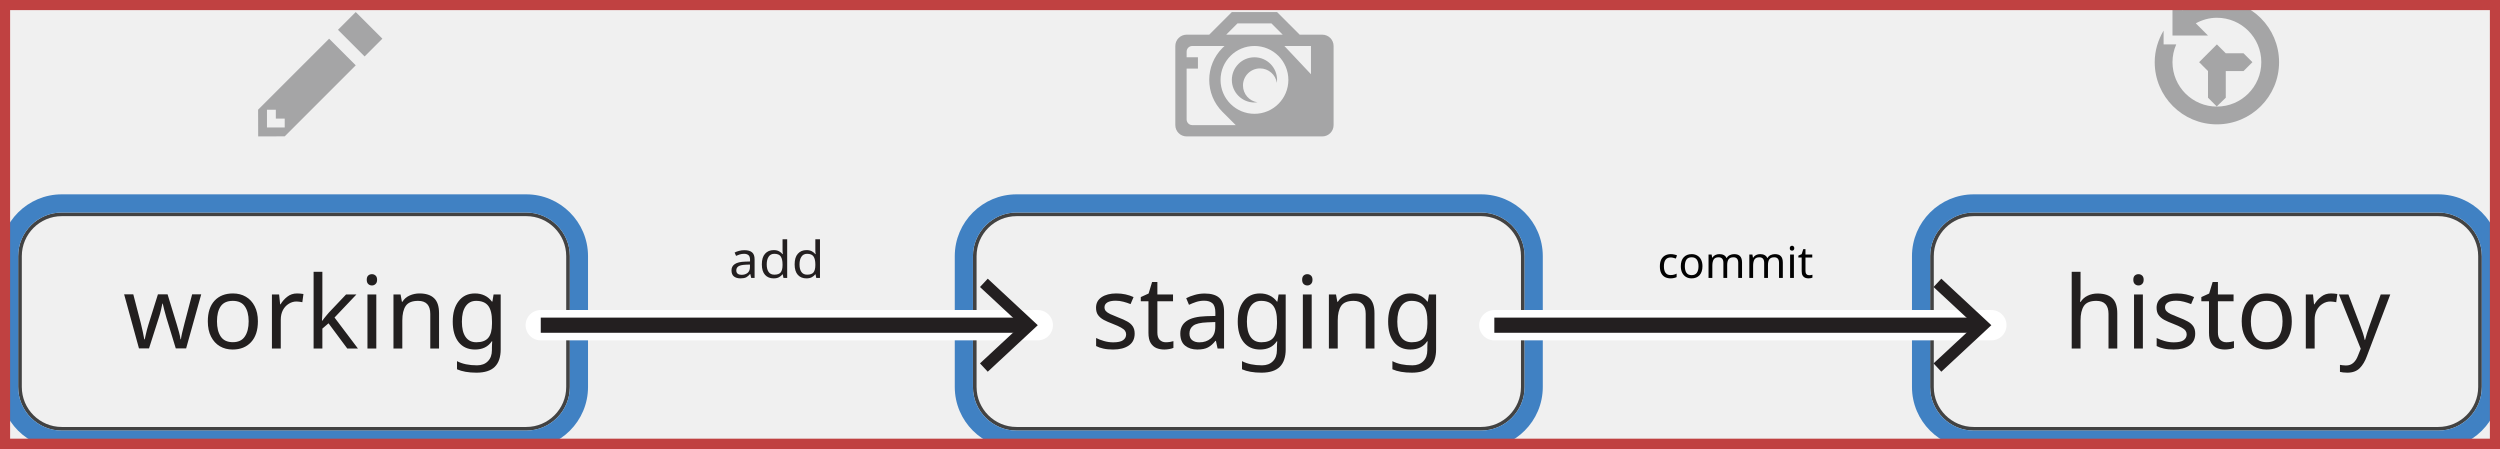
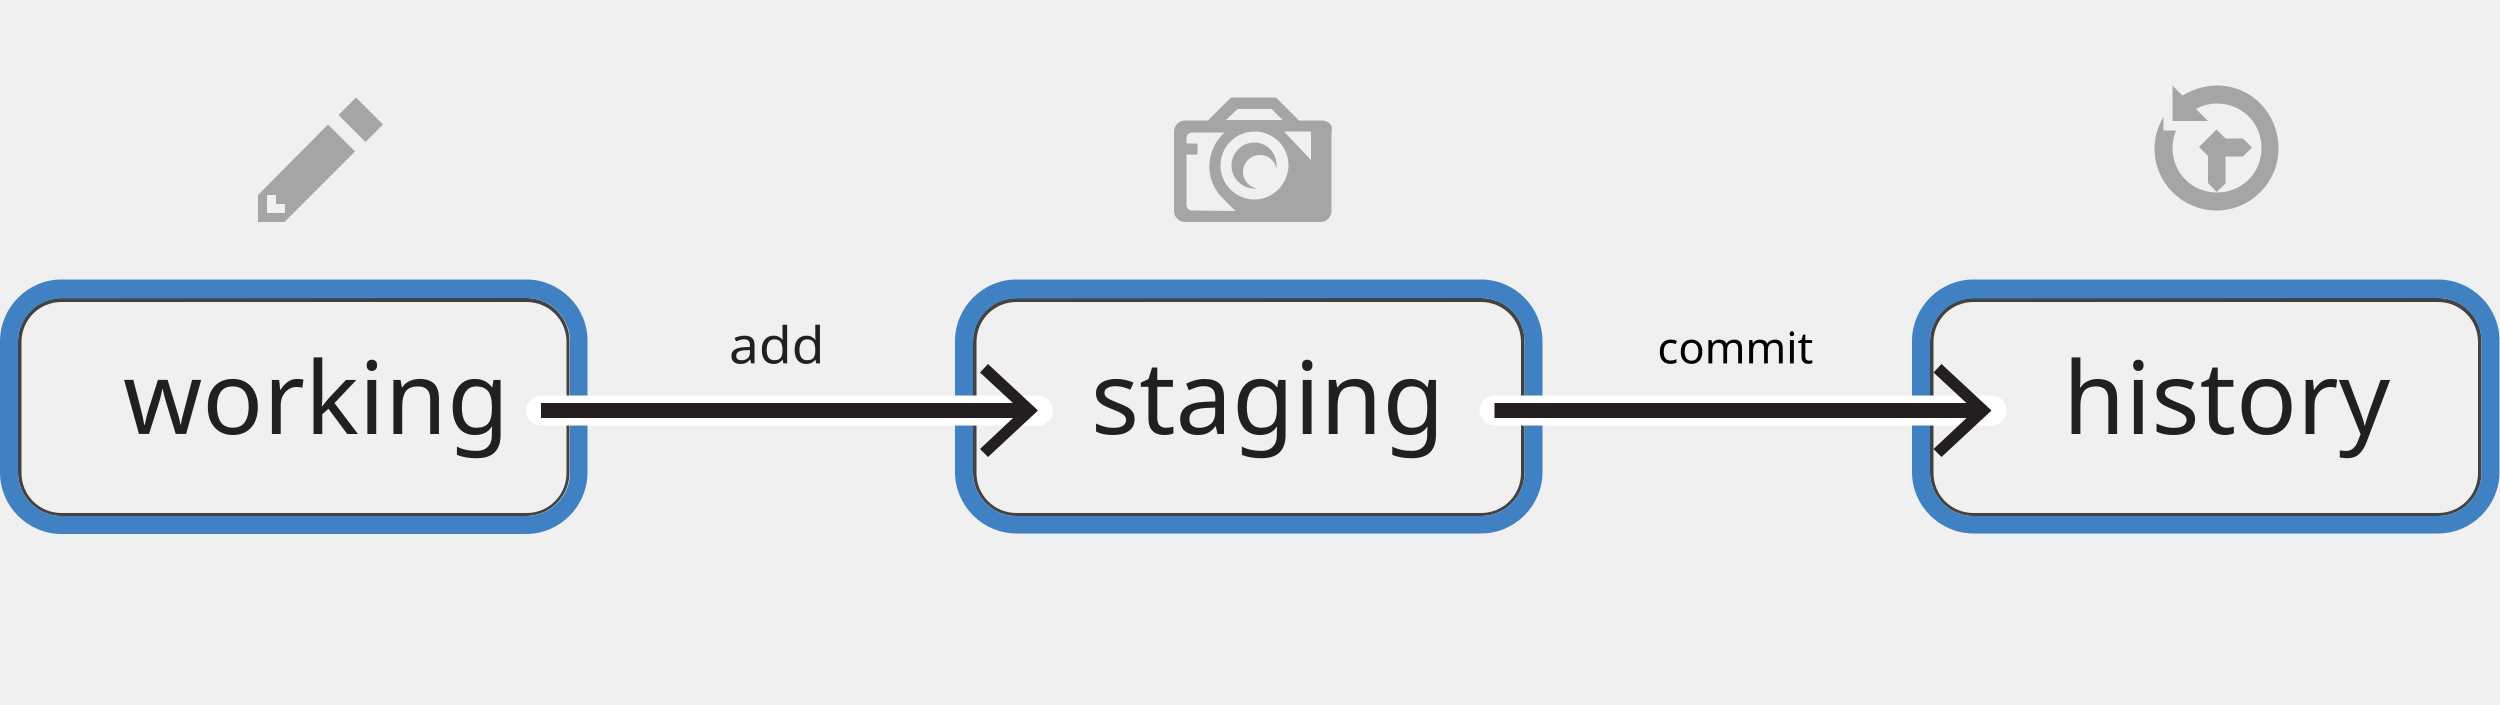
- <svg xmlns="http://www.w3.org/2000/svg" version="1.1" id="Layer_1" x="0px" y="0px" width="494.47px" height="88.764px" viewBox="0 0 494.47 88.764" enable-background="new 0 0 494.47 88.764" xml:space="preserve">
+ <svg xmlns="http://www.w3.org/2000/svg" version="1.1" id="Layer_1" x="0px" y="0px" viewBox="0 188 500 141" enable-background="new 0 188 500 141" xml:space="preserve">
  <g id="base">
-     <path id="border_17_" fill="#424242" d="M104.081,42.751c4.361,0,7.908,3.548,7.908,7.908v25.882c0,4.361-3.548,7.908-7.908,7.908   H12.222c-4.361,0-7.908-3.548-7.908-7.908V50.66c0-4.361,3.548-7.908,7.908-7.908L104.081,42.751 M104.081,42.032H12.222   c-4.745,0-8.627,3.882-8.627,8.627v25.882c0,4.745,3.882,8.627,8.627,8.627h91.859c4.745,0,8.627-3.882,8.627-8.627V50.66   C112.708,45.914,108.826,42.032,104.081,42.032L104.081,42.032z" />
-     <path id="border_6_" fill="#424242" d="M292.924,42.751c4.361,0,7.908,3.548,7.908,7.908v25.882c0,4.361-3.548,7.908-7.908,7.908   h-91.859c-4.361,0-7.908-3.548-7.908-7.908V50.66c0-4.361,3.548-7.908,7.908-7.908L292.924,42.751 M292.924,42.032h-91.859   c-4.745,0-8.627,3.882-8.627,8.627v25.882c0,4.745,3.882,8.627,8.627,8.627h91.859c4.745,0,8.627-3.882,8.627-8.627V50.66   C301.552,45.914,297.669,42.032,292.924,42.032L292.924,42.032z" />
-     <path id="border_1_" fill="#424242" d="M482.247,42.751c4.361,0,7.908,3.548,7.908,7.908v25.882c0,4.361-3.548,7.908-7.908,7.908   h-91.859c-4.361,0-7.908-3.548-7.908-7.908V50.66c0-4.361,3.548-7.908,7.908-7.908L482.247,42.751 M482.247,42.032h-91.859   c-4.745,0-8.627,3.882-8.627,8.627v25.882c0,4.745,3.882,8.627,8.627,8.627h91.859c4.745,0,8.627-3.882,8.627-8.627V50.66   C490.875,45.914,486.992,42.032,482.247,42.032L482.247,42.032z" />
-     <text transform="matrix(1 0 0 1 24.3306 68.9293)" fill="#221F1F" font-family="'HelveticaNeue-Light'" font-size="19.95">working</text>
-     <text transform="matrix(1 0 0 1 215.7676 68.9293)" fill="#221F1F" font-family="'HelveticaNeue-Light'" font-size="19.95">staging</text>
-     <text transform="matrix(1 0 0 1 408.0538 68.9293)" fill="#221F1F" font-family="'HelveticaNeue-Light'" font-size="19.95">history</text>
+     <path id="border_17_" fill="#424242" d="M105.3,248.4c4.4,0,8,3.5,8,8v26.2c0,4.4-3.5,8-8,8H12.3c-4.4,0-8-3.5-8-8v-26.2   c0-4.4,3.5-8,8-8H105.3 M105.3,247.6H12.3c-4.8,0-8.7,3.9-8.7,8.7v26.2c0,4.8,3.9,8.7,8.7,8.7h92.9c4.8,0,8.7-3.9,8.7-8.7v-26.1   C114,251.5,110,247.6,105.3,247.6L105.3,247.6z" />
+     <path id="border_6_" fill="#424242" d="M296.2,248.4c4.4,0,8,3.5,8,8v26.2c0,4.4-3.5,8-8,8h-92.9c-4.4,0-8-3.5-8-8v-26.2   c0-4.4,3.5-8,8-8H296.2 M296.2,247.6h-92.9c-4.8,0-8.7,3.9-8.7,8.7v26.2c0,4.8,3.9,8.7,8.7,8.7h92.9c4.8,0,8.7-3.9,8.7-8.7v-26.1   C305,251.5,301,247.6,296.2,247.6L296.2,247.6z" />
+     <path id="border_1_" fill="#424242" d="M487.6,248.4c4.4,0,8,3.5,8,8v26.2c0,4.4-3.5,8-8,8h-92.9c-4.4,0-8-3.5-8-8v-26.2   c0-4.4,3.5-8,8-8H487.6 M487.6,247.6h-92.9c-4.8,0-8.7,3.9-8.7,8.7v26.2c0,4.8,3.9,8.7,8.7,8.7h92.9c4.8,0,8.7-3.9,8.7-8.7v-26.1   C496.4,251.5,492.4,247.6,487.6,247.6L487.6,247.6z" />
+     <text transform="matrix(1 0 0 1 24.6011 274.8017)" fill="#221F1F" font-family="'HelveticaNeue-Light'" font-size="20.171">working</text>
+     <text transform="matrix(1 0 0 1 218.1675 274.8017)" fill="#221F1F" font-family="'HelveticaNeue-Light'" font-size="20.171">staging</text>
+     <text transform="matrix(1 0 0 1 412.5918 274.8017)" fill="#221F1F" font-family="'HelveticaNeue-Light'" font-size="20.171">history</text>
    <g>
-       <path opacity="0.5" fill="#595A5C" enable-background="new    " d="M70.36,2.386l-3.512,3.512l5.267,5.267l3.512-3.512    L70.36,2.386z M51.047,21.699l0.019,5.283l5.248-0.015L70.36,12.921l-5.267-5.267L51.047,21.699z M56.314,25.211h-3.512v-3.512    h1.756v1.756h1.756V25.211z" />
-       <path opacity="0.5" fill="#595A5C" enable-background="new    " d="M248.116,11.33c-2.47,0-4.472,2.002-4.472,4.472    s2.002,4.472,4.472,4.472c0.2,0,0.396-0.013,0.589-0.039c-1.619-0.247-2.86-1.645-2.86-3.333c0-1.862,1.509-3.371,3.371-3.371    c1.688,0,3.086,1.241,3.333,2.86c0.025-0.193,0.039-0.389,0.039-0.589C252.588,13.332,250.586,11.33,248.116,11.33z     M261.532,6.858h-4.472l-4.472-4.472h-8.944l-4.472,4.472H234.7c-1.235,0-2.236,1.001-2.236,2.236v15.652    c0,1.235,1.001,2.236,2.236,2.236h26.832c1.235,0,2.236-1.001,2.236-2.236V9.094C263.768,7.859,262.767,6.858,261.532,6.858z     M244.762,4.622h6.708l2.236,2.236h-11.18L244.762,4.622z M235.823,24.746c-0.62,0-1.123-0.503-1.123-1.123V13.566h2.236V11.33    H234.7v-1.113c0-0.62,0.503-1.123,1.123-1.123h6.377c-0.139,0.123-0.275,0.251-0.408,0.384c-3.493,3.493-3.493,9.156,0,12.649    l2.62,2.62L235.823,24.746L235.823,24.746z M248.116,22.51c-3.705,0-6.708-3.003-6.708-6.708s3.003-6.708,6.708-6.708    s6.708,3.003,6.708,6.708S251.82,22.51,248.116,22.51z M259.296,14.684l-5.264-5.59h5.264V14.684z" />
-       <path opacity="0.5" fill="#595A5C" enable-background="new    " d="M438.475,0c-2.496,0-4.813,0.756-6.751,2.033L429.691,0v7.027    h7.027l-2.416-2.416c1.247-0.678,2.654-1.098,4.173-1.098c4.852,0,8.784,3.932,8.784,8.784s-3.932,8.784-8.784,8.784    c-4.853,0-8.784-3.932-8.784-8.784c0-1.251,0.268-2.437,0.741-3.514h-2.498V6.056c-1.09,1.837-1.757,3.953-1.757,6.243    c0,6.792,5.506,12.298,12.298,12.298s12.298-5.506,12.298-12.298S445.267,0,438.475,0z M438.448,21.055l1.783-1.729v-5.271h3.514    l1.757-1.757l-1.757-1.757h-3.514l-1.757-1.757l-3.514,3.514l1.757,1.757v5.271L438.448,21.055z" />
+       <path opacity="0.5" fill="#595A5C" enable-background="new    " d="M71.2,207.5l-3.5,3.5l5.4,5.4l3.5-3.5L71.2,207.5z M51.6,227    v5.4h5.3L71,218.3l-5.4-5.4L51.6,227z M56.9,230.6h-3.5V227h1.8v1.8H57v1.7H56.9z" />
+       <path opacity="0.5" fill="#595A5C" enable-background="new    " d="M250.9,216.5c-2.5,0-4.6,2-4.6,4.6c0,2.5,2,4.6,4.6,4.6    c0.2,0,0.4,0,0.6,0c-1.6-0.2-2.9-1.6-2.9-3.3c0-1.9,1.5-3.4,3.4-3.4c1.7,0,3.1,1.2,3.3,2.9c0-0.2,0-0.4,0-0.6    C255.4,218.6,253.4,216.5,250.9,216.5z M264.4,212.1h-4.6l-4.6-4.6h-9l-4.6,4.6h-4.6c-1.2,0-2.2,1-2.2,2.2v15.9    c0,1.2,1,2.2,2.2,2.2h27.1c1.2,0,2.2-1,2.2-2.2v-15.9C266.7,213.1,265.7,212.1,264.4,212.1z M247.5,209.8h6.8l2.2,2.2h-11.3    L247.5,209.8z M238.4,230.1c-0.6,0-1.1-0.5-1.1-1.1v-10.1h2.2v-2.2h-2.2v-1.1c0-0.6,0.5-1.1,1.1-1.1h6.5c-0.1,0.1-0.3,0.3-0.4,0.4    c-3.5,3.5-3.5,9.3,0,12.7l2.6,2.6L238.4,230.1L238.4,230.1z M250.9,227.9c-3.7,0-6.8-3-6.8-6.8c0-3.7,3-6.8,6.8-6.8s6.8,3,6.8,6.8    C257.6,224.8,254.6,227.9,250.9,227.9z M262.2,220l-5.4-5.7h5.4V220z" />
+       <path opacity="0.5" fill="#595A5C" enable-background="new    " d="M443.4,205.1c-2.5,0-4.9,0.8-6.9,2l-2-2v7.1h7.1l-2.4-2.4    c1.2-0.7,2.7-1.1,4.2-1.1c5,0,8.9,3.9,8.9,8.9c0,5-3.9,8.9-8.9,8.9c-5,0-8.9-3.9-8.9-8.9c0-1.3,0.3-2.4,0.7-3.5h-2.5v-2.7    c-1.1,1.8-1.8,4-1.8,6.3c0,6.9,5.6,12.4,12.4,12.4s12.4-5.6,12.4-12.4C455.7,210.7,450.3,205.1,443.4,205.1z M443.3,226.4l1.8-1.7    v-5.4h3.5l1.8-1.8l-1.8-1.8h-3.5l-1.8-1.8l-3.5,3.5l1.8,1.8v5.4L443.3,226.4z" />
    </g>
  </g>
  <g id="step-1-in-out">
-     <path id="border_15_" fill="#4081C3" d="M104.081,42.032c4.745,0,8.627,3.882,8.627,8.627v25.882c0,4.745-3.882,8.627-8.627,8.627   H12.222c-4.745,0-8.627-3.882-8.627-8.627V50.66c0-4.745,3.882-8.627,8.627-8.627L104.081,42.032 M104.081,38.437H12.222   C5.483,38.437,0,43.92,0,50.66v25.882c0,6.739,5.483,12.222,12.222,12.222h91.859c6.739,0,12.222-5.483,12.222-12.222V50.66   C116.303,43.92,110.82,38.437,104.081,38.437L104.081,38.437z" />
+     <path id="border_15_" fill="#4081C3" d="M105.3,247.6c4.8,0,8.7,3.9,8.7,8.7v26.2c0,4.8-3.9,8.7-8.7,8.7H12.3   c-4.8,0-8.7-3.9-8.7-8.7v-26.1c0-4.8,3.9-8.7,8.7-8.7L105.3,247.6 M105.3,243.9H12.3c-6.8,0-12.3,5.6-12.3,12.4v26.2   c0,6.8,5.6,12.3,12.3,12.3h92.9c6.8,0,12.3-5.6,12.3-12.3v-26.2C117.6,249.5,112,243.9,105.3,243.9L105.3,243.9z" />
  </g>
  <g id="step-2-in-out">
-     <path id="border" fill="#4081C3" d="M292.924,42.032c4.745,0,8.627,3.882,8.627,8.627v25.882c0,4.745-3.882,8.627-8.627,8.627   h-91.859c-4.745,0-8.627-3.882-8.627-8.627V50.66c0-4.745,3.882-8.627,8.627-8.627L292.924,42.032 M292.924,38.437h-91.859   c-6.739,0-12.222,5.483-12.222,12.222v25.882c0,6.739,5.483,12.222,12.222,12.222h91.859c6.739,0,12.222-5.483,12.222-12.222V50.66   C305.147,43.92,299.664,38.437,292.924,38.437L292.924,38.437z" />
-     <text transform="matrix(1.0483 0 0 1 144.1885 54.9663)" fill="#231F20" font-family="'ApexNew-Book'" font-size="10.065">add</text>
+     <path id="border" fill="#4081C3" d="M296.2,247.6c4.8,0,8.7,3.9,8.7,8.7v26.2c0,4.8-3.9,8.7-8.7,8.7h-92.9c-4.8,0-8.7-3.9-8.7-8.7   v-26.1c0-4.8,3.9-8.7,8.7-8.7L296.2,247.6 M296.2,243.9h-92.9c-6.8,0-12.3,5.6-12.3,12.3v26.2c0,6.8,5.6,12.3,12.3,12.3h92.9   c6.8,0,12.3-5.6,12.3-12.3v-26.1C308.5,249.5,303,243.9,296.2,243.9L296.2,243.9z" />
+     <text transform="matrix(1.0483 0 0 1 145.7915 260.6836)" fill="#231F20" font-family="'ApexNew-Book'" font-size="10.177">add</text>
    <g>
-       <line fill="none" stroke="#FFFFFF" stroke-width="6" stroke-linecap="round" stroke-linejoin="round" stroke-miterlimit="10" x1="106.957" y1="64.32" x2="205.26" y2="64.32" />
+       <line fill="none" stroke="#FFFFFF" stroke-width="6" stroke-linecap="round" stroke-linejoin="round" stroke-miterlimit="10" x1="108.2" y1="270.1" x2="207.6" y2="270.1" />
      <g>
-         <line fill="none" stroke="#231F20" stroke-width="3" stroke-miterlimit="10" x1="106.957" y1="64.32" x2="202.82" y2="64.32" />
+         <line fill="none" stroke="#231F20" stroke-width="3" stroke-miterlimit="10" x1="108.2" y1="270.1" x2="205.1" y2="270.1" />
        <g>
-           <polygon fill="#231F20" points="195.364,73.522 193.829,71.874 201.956,64.322 193.829,56.768 195.364,55.12 205.26,64.322           " />
+           <polygon fill="#231F20" points="197.6,279.4 196,277.8 204.2,270.1 196,262.5 197.6,260.8 207.6,270.1     " />
        </g>
      </g>
    </g>
  </g>
  <g id="step-3">
-     <path id="border_2_" fill="#4081C3" d="M482.247,42.032c4.745,0,8.627,3.882,8.627,8.627v25.882c0,4.745-3.882,8.627-8.627,8.627   h-91.859c-4.745,0-8.627-3.882-8.627-8.627V50.66c0-4.745,3.882-8.627,8.627-8.627L482.247,42.032 M482.247,38.437h-91.859   c-6.739,0-12.222,5.483-12.222,12.222v25.882c0,6.739,5.483,12.222,12.222,12.222h91.859c6.739,0,12.222-5.483,12.222-12.222V50.66   C494.47,43.92,488.987,38.437,482.247,38.437L482.247,38.437z" />
-     <text transform="matrix(1 0 0 1 327.835 54.9664)" fill="#010101" font-family="'MyriadPro-Regular'" font-size="8.627">commit</text>
+     <path id="border_2_" fill="#4081C3" d="M487.6,247.6c4.8,0,8.7,3.9,8.7,8.7v26.2c0,4.8-3.9,8.7-8.7,8.7h-92.9   c-4.8,0-8.7-3.9-8.7-8.7v-26.1c0-4.8,3.9-8.7,8.7-8.7L487.6,247.6 M487.6,243.9h-92.9c-6.8,0-12.3,5.6-12.3,12.3v26.2   c0,6.8,5.6,12.3,12.3,12.3h92.9c6.8,0,12.3-5.6,12.3-12.3v-26.1C500,249.5,494.4,243.9,487.6,243.9L487.6,243.9z" />
+     <text transform="matrix(1 0 0 1 331.4814 260.6836)" fill="#010101" font-family="'MyriadPro-Regular'" font-size="8.723">commit</text>
    <g>
-       <line fill="none" stroke="#FFFFFF" stroke-width="6" stroke-linecap="round" stroke-linejoin="round" stroke-miterlimit="10" x1="295.561" y1="64.32" x2="393.864" y2="64.32" />
+       <line fill="none" stroke="#FFFFFF" stroke-width="6" stroke-linecap="round" stroke-linejoin="round" stroke-miterlimit="10" x1="298.9" y1="270.1" x2="398.3" y2="270.1" />
      <g>
-         <line fill="none" stroke="#231F20" stroke-width="3" stroke-miterlimit="10" x1="295.561" y1="64.32" x2="391.424" y2="64.32" />
+         <line fill="none" stroke="#231F20" stroke-width="3" stroke-miterlimit="10" x1="298.9" y1="270.1" x2="395.8" y2="270.1" />
        <g>
-           <polygon fill="#231F20" points="383.968,73.522 382.433,71.874 390.56,64.322 382.433,56.768 383.968,55.12 393.864,64.322           " />
+           <polygon fill="#231F20" points="388.3,279.4 386.7,277.8 394.9,270.1 386.7,262.5 388.3,260.8 398.3,270.1     " />
        </g>
      </g>
    </g>
  </g>
-   <g id="boundary">
-     <rect x="0" y="0" fill="none" stroke="#C04141" stroke-width="4" stroke-miterlimit="10" width="494.47" height="88.764" />
-   </g>
</svg>
